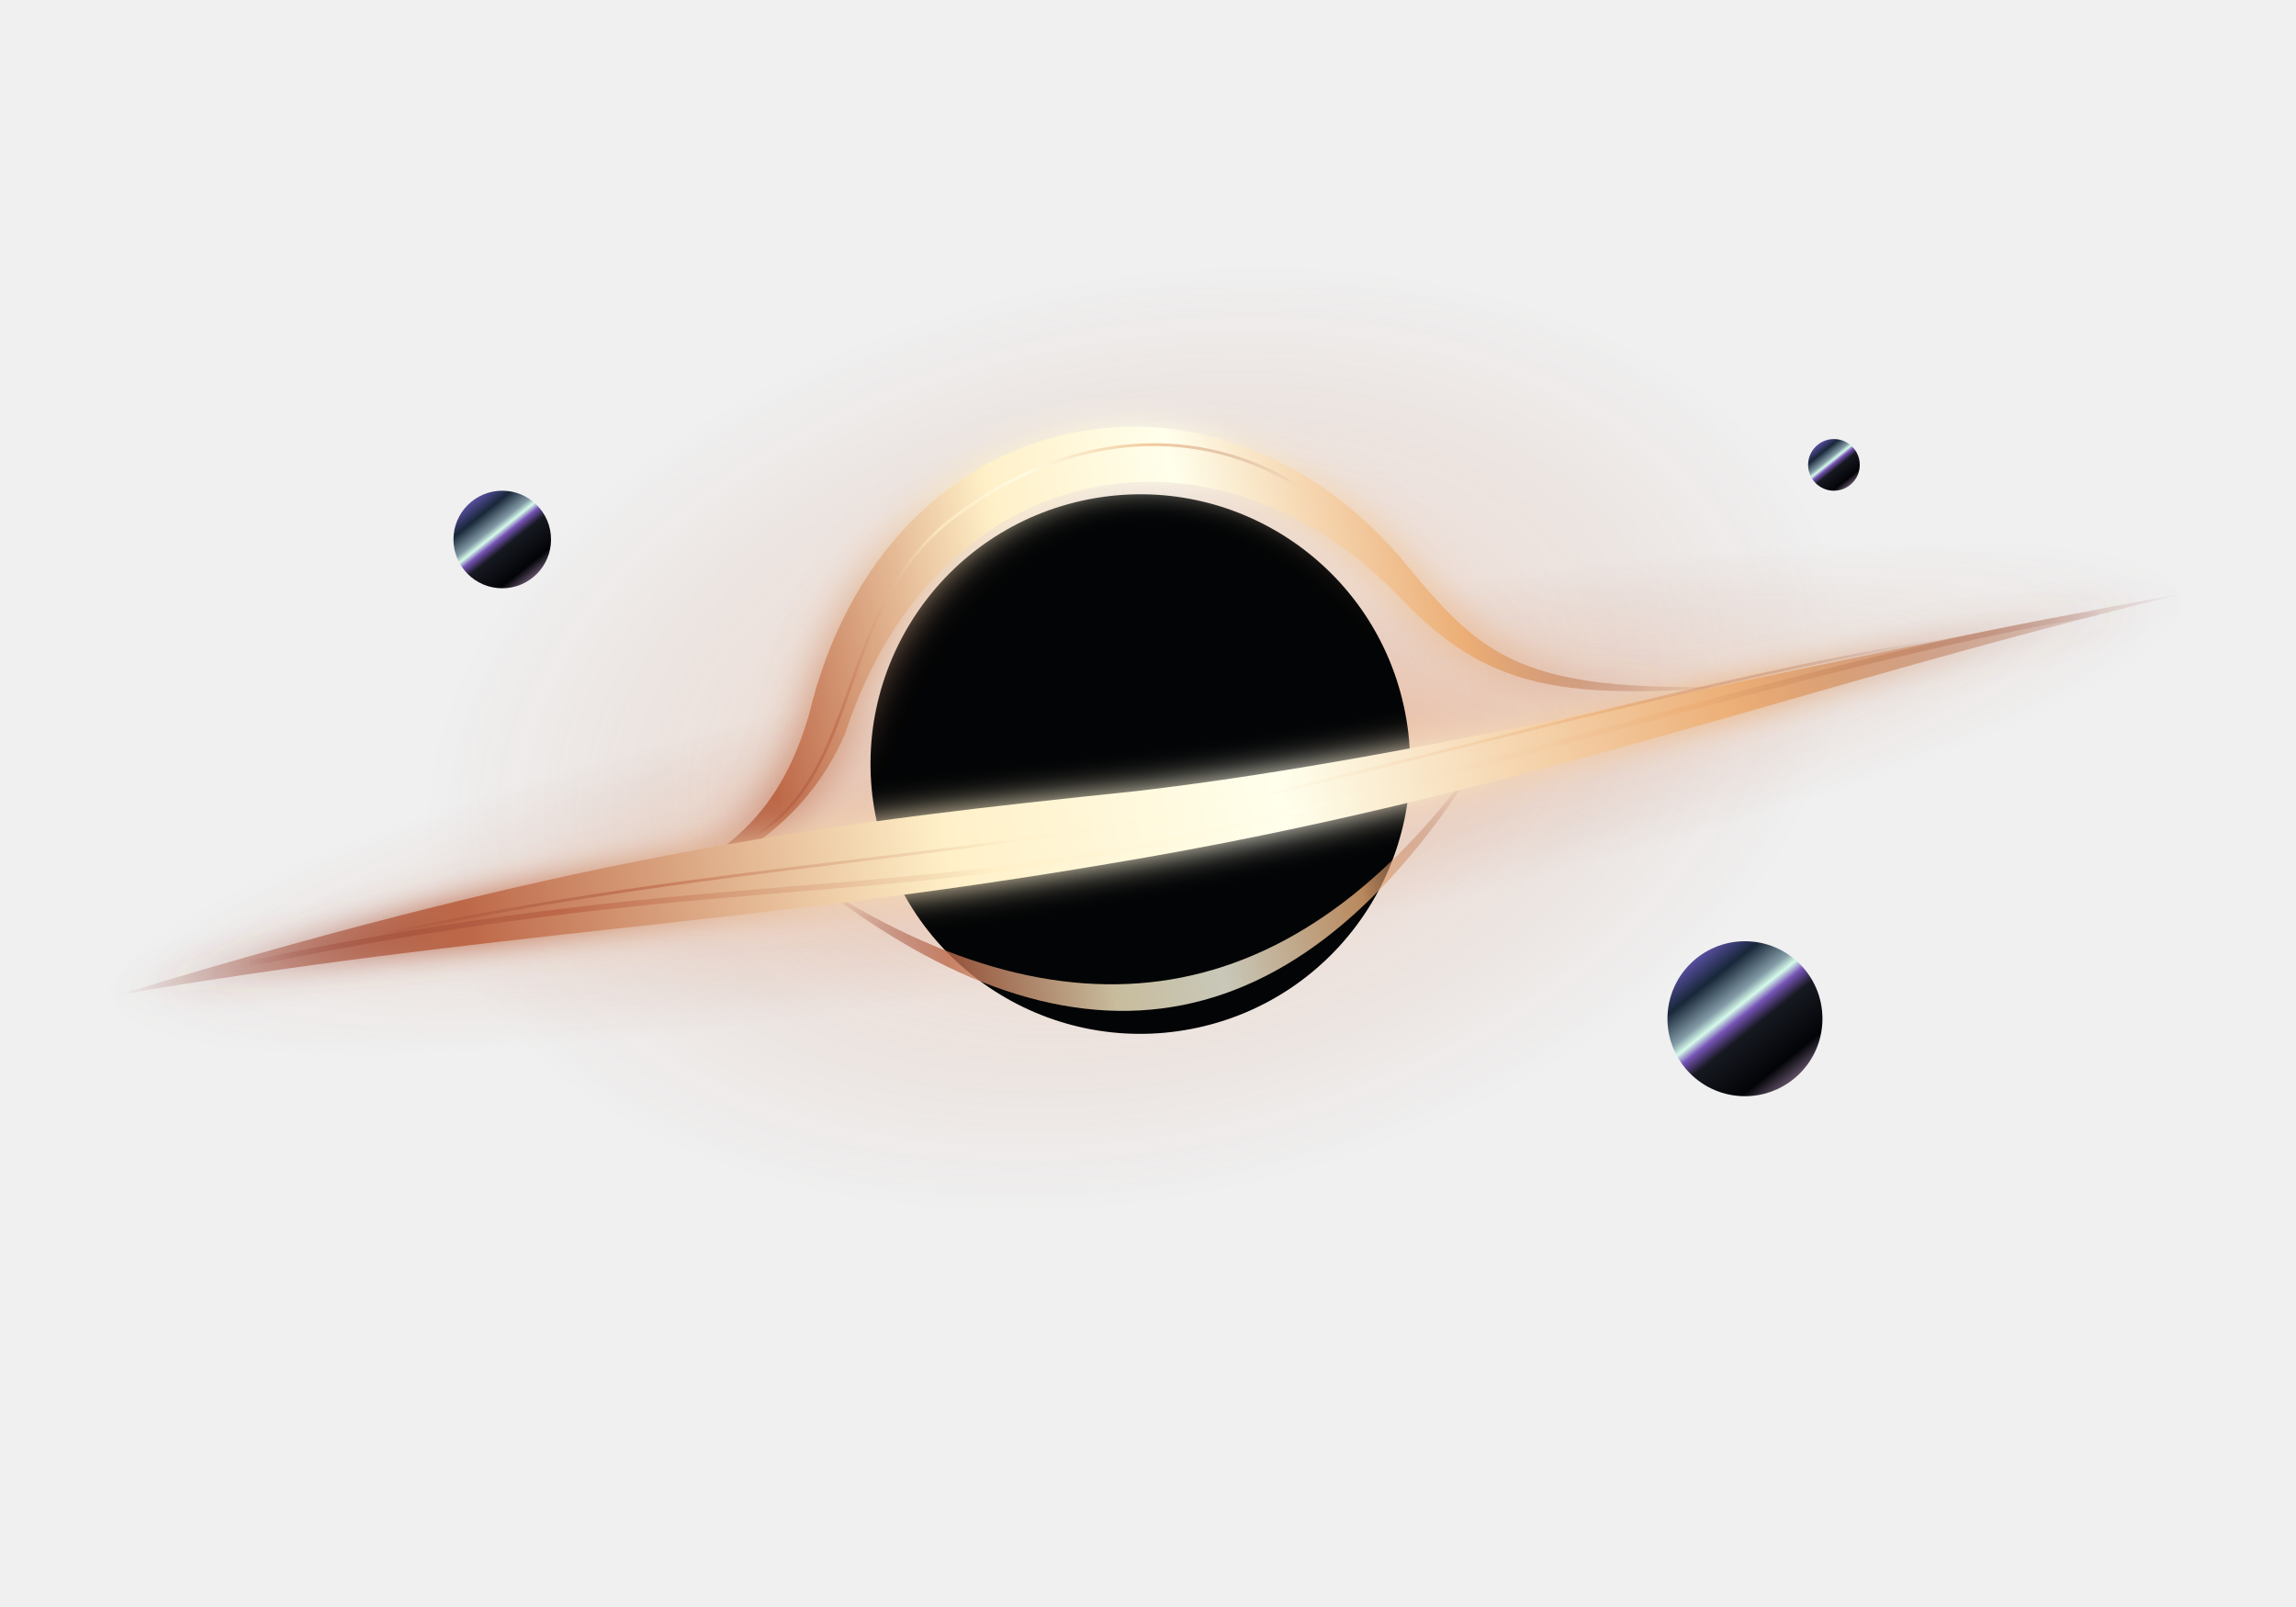
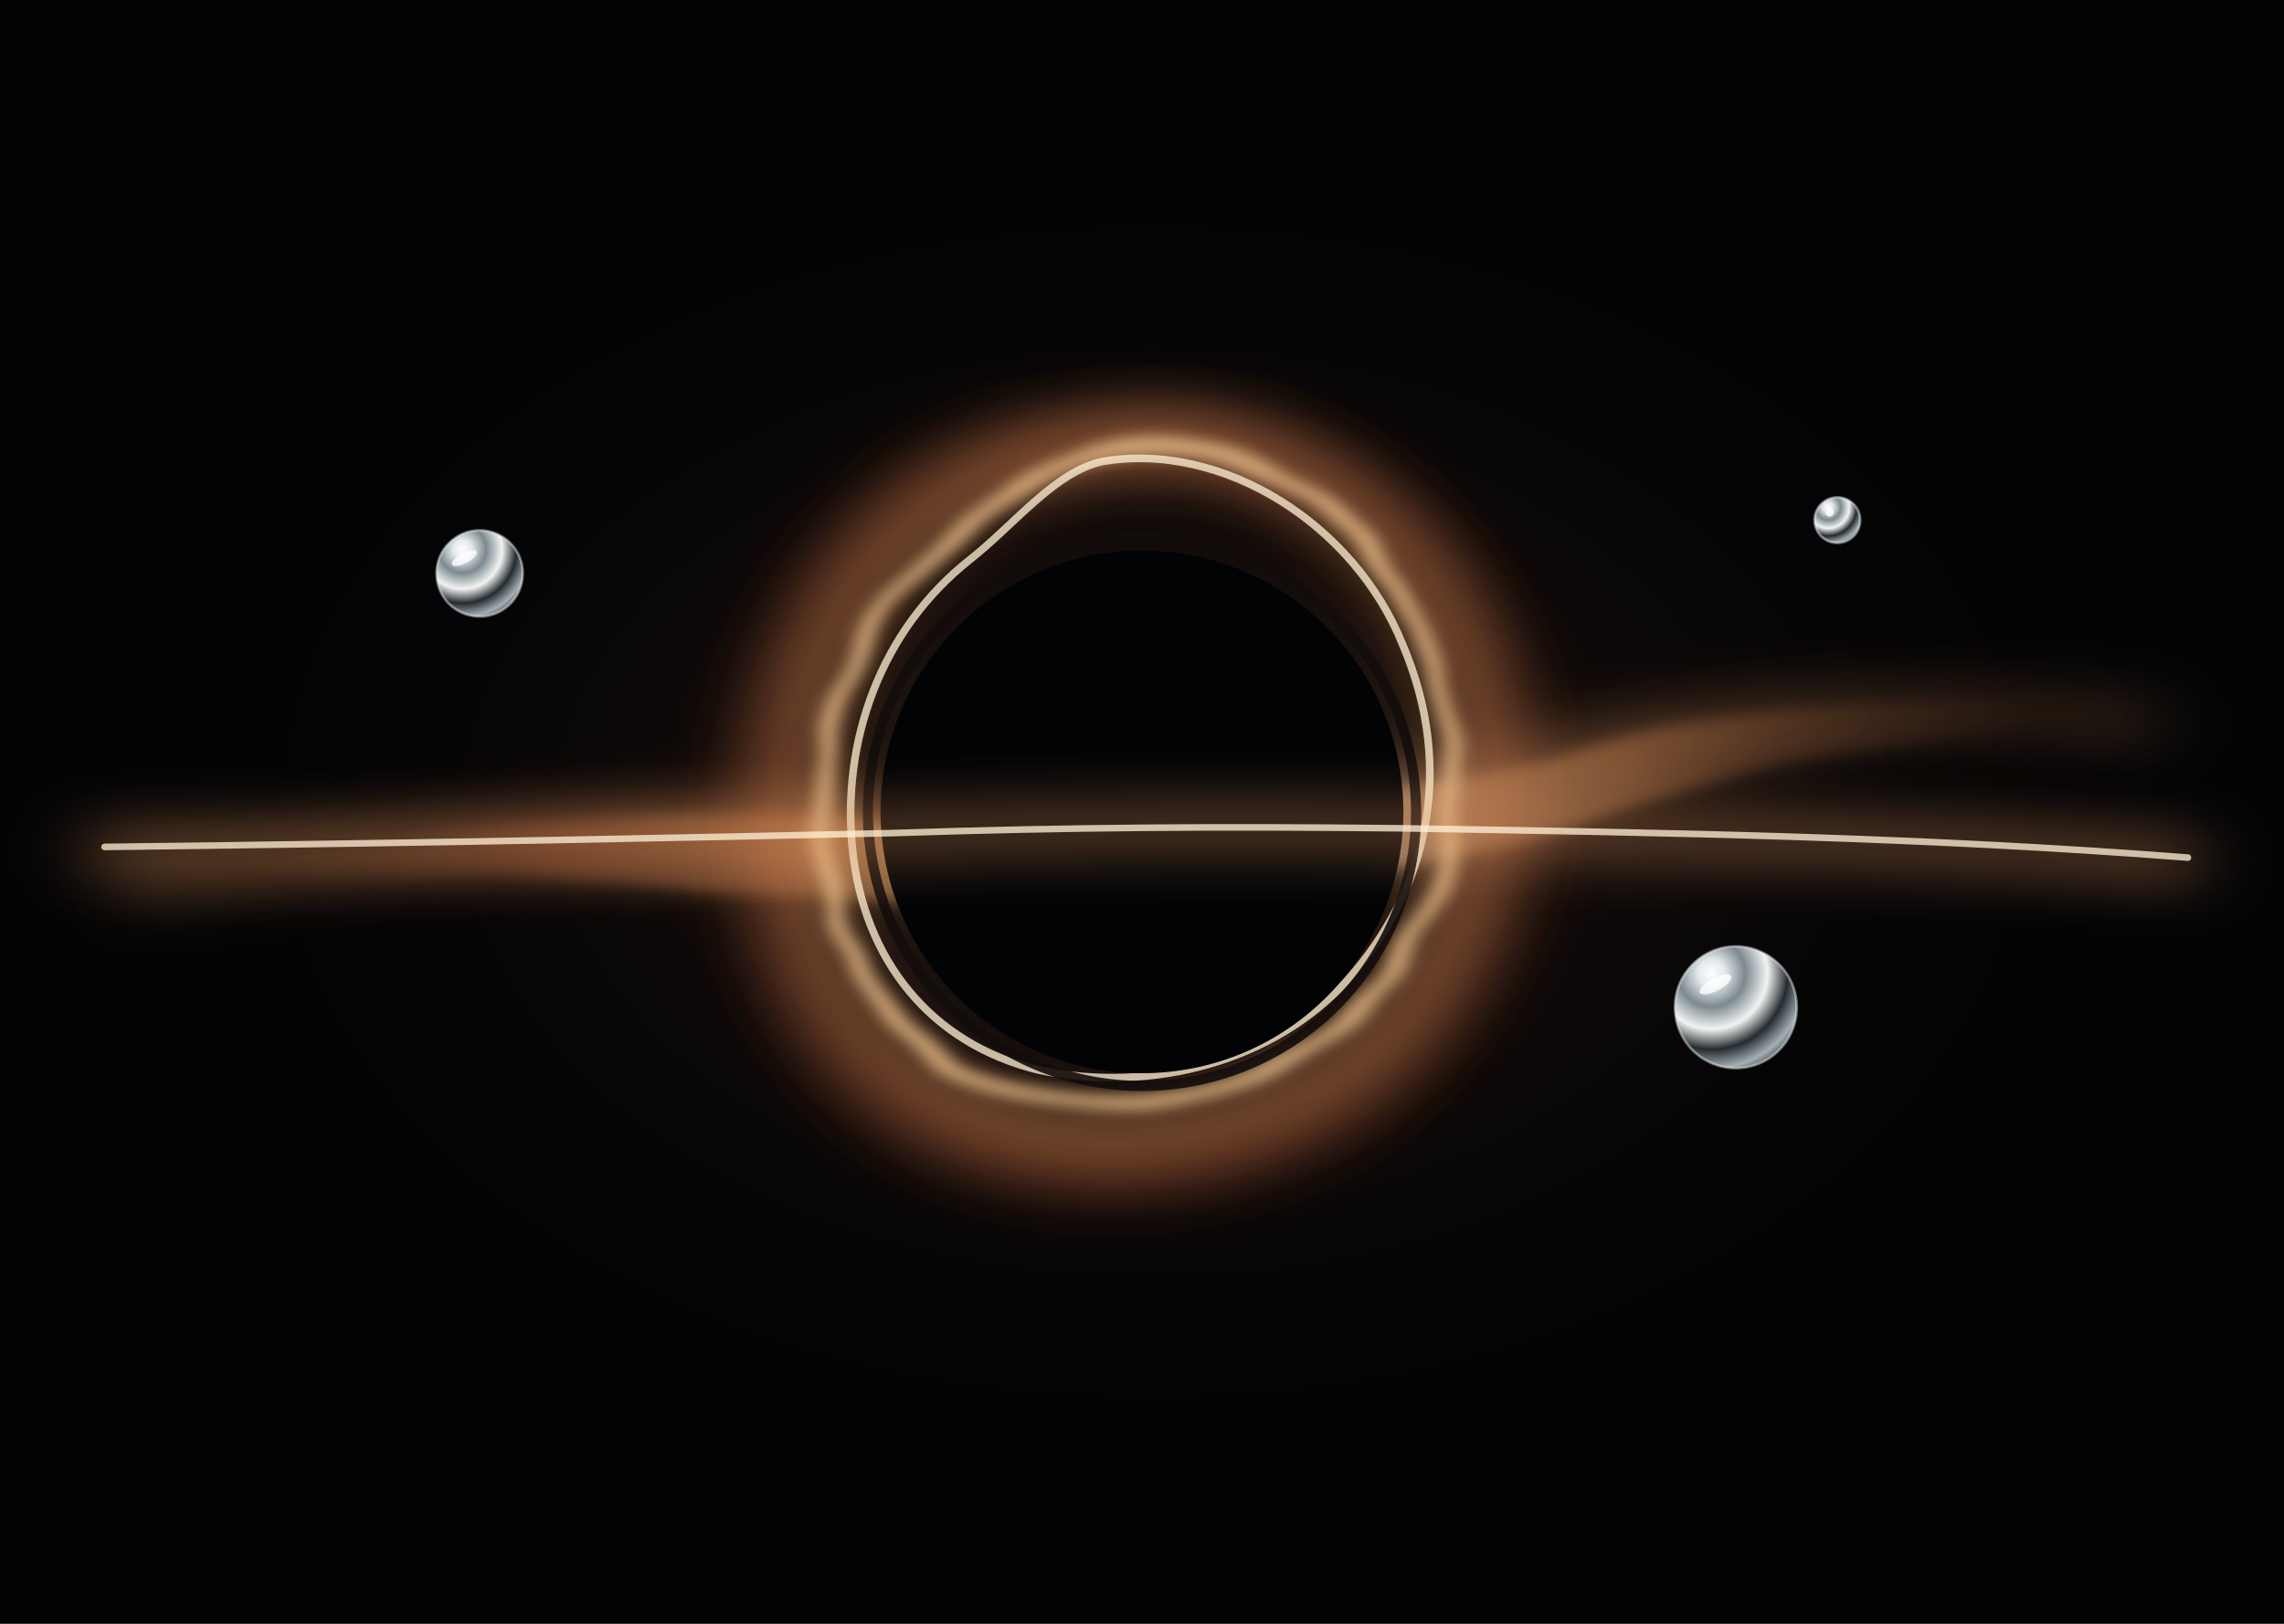
- <svg xmlns="http://www.w3.org/2000/svg" viewBox="0 0 800 560">
+ <svg xmlns="http://www.w3.org/2000/svg" viewBox="0 0 900 640" fill="none">
  <defs>
-     <radialGradient id="a">
-       <stop stop-color="#eea269" stop-opacity=".42" />
-       <stop offset=".52" stop-color="#d97845" stop-opacity=".14" />
-       <stop offset="1" stop-color="#a45941" stop-opacity="0" />
+     <radialGradient id="aura">
+       <stop stop-color="#F8C38E" stop-opacity=".2" />
+       <stop offset=".42" stop-color="#B9673D" stop-opacity=".075" />
+       <stop offset="1" stop-color="#0A0C10" stop-opacity="0" />
    </radialGradient>
-     <linearGradient id="g">
-       <stop stop-color="#812c25" stop-opacity="0" />
-       <stop offset=".17" stop-color="#bd6848" />
-       <stop offset=".4" stop-color="#fff0c8" />
-       <stop offset=".56" stop-color="#ffffec" />
-       <stop offset=".78" stop-color="#ecae76" />
-       <stop offset="1" stop-color="#8a4339" stop-opacity="0" />
+     <linearGradient id="plasma" x1="92" y1="376" x2="804" y2="260" gradientUnits="userSpaceOnUse">
+       <stop stop-color="#401C19" stop-opacity="0" />
+       <stop offset=".18" stop-color="#B95D39" stop-opacity=".58" />
+       <stop offset=".38" stop-color="#F3B979" stop-opacity=".92" />
+       <stop offset=".49" stop-color="#FFF4D7" />
+       <stop offset=".58" stop-color="#F3E4C8" />
+       <stop offset=".76" stop-color="#D28A55" stop-opacity=".82" />
+       <stop offset="1" stop-color="#643024" stop-opacity="0" />
    </linearGradient>
-     <linearGradient id="o" x2=".8" y2="1" gradientUnits="objectBoundingBox">
-       <stop stop-color="#ffe9c4" />
-       <stop offset=".13" stop-color="#6557b6" />
-       <stop offset=".29" stop-color="#182739" />
-       <stop offset=".43" stop-color="#849ca7" />
-       <stop offset=".48" stop-color="#d6fbea" />
-       <stop offset=".53" stop-color="#7754b7" />
-       <stop offset=".61" stop-color="#171921" />
-       <stop offset=".84" stop-color="#020407" />
-       <stop offset="1" stop-color="#987c9e" />
+     <linearGradient id="lens" x1="316" y1="158" x2="586" y2="494" gradientUnits="userSpaceOnUse">
+       <stop stop-color="#FFF3D9" />
+       <stop offset=".32" stop-color="#F3BF83" />
+       <stop offset=".66" stop-color="#9A5034" />
+       <stop offset="1" stop-color="#15161A" />
    </linearGradient>
-     <filter id="blur" x="-40%" y="-80%" width="180%" height="260%">
-       <feGaussianBlur stdDeviation="7" />
+     <radialGradient id="silver" cx=".3" cy=".22" r=".92">
+       <stop stop-color="white" />
+       <stop offset=".12" stop-color="#E3E9EB" />
+       <stop offset=".3" stop-color="#7C898F" />
+       <stop offset=".5" stop-color="#F2F4F2" />
+       <stop offset=".68" stop-color="#252B30" />
+       <stop offset=".85" stop-color="#A4B0B5" />
+       <stop offset="1" stop-color="#171B1F" />
+     </radialGradient>
+     <filter id="soft" x="-30%" y="-100%" width="160%" height="300%">
+       <feGaussianBlur stdDeviation="13" />
    </filter>
-     <path id="arch" d="M204 279C254 274 275 256 290 227C337 124 454 124 504 215C524 252 535 267 609 279C544 272 522 261 499 225C450 150 352 145 301 236C282 264 249 279 204 279Z" />
-     <path id="belt" d="M35 277C209 259 295 266 397 275C502 283 626 275 769 277C632 283 526 302 382 298C256 295 166 280 35 277Z" />
+     <filter id="mist" x="-20%" y="-30%" width="140%" height="160%">
+       <feTurbulence type="fractalNoise" baseFrequency=".009 .035" numOctaves="2" seed="8" result="noise" />
+       <feDisplacementMap in="SourceGraphic" in2="noise" scale="11" xChannelSelector="R" yChannelSelector="G" />
+       <feGaussianBlur stdDeviation="3" />
+     </filter>
  </defs>
-   <g transform="rotate(-11 400 280)">
-     <ellipse cx="400" cy="257" rx="250" ry="160" fill="url(#a)" />
-     <ellipse cx="400" cy="278" rx="368" ry="57" fill="url(#a)" />
-     <circle cx="400" cy="266" r="94" fill="#030405" />
-     <g fill="url(#g)">
-       <use href="#arch" filter="url(#blur)" />
-       <use href="#arch" />
-       <path d="M280 284Q397 419 520 283Q400 400 280 284Z" opacity=".78" />
-       <use href="#belt" filter="url(#blur)" />
-       <use href="#belt" />
-     </g>
-     <g fill="none" stroke="url(#g)" stroke-linecap="round">
-       <path d="M83 275C240 273 302 297 414 294S648 275 737 278" stroke-width="2" />
-       <path d="M125 274C248 271 345 289 438 285S616 274 687 277" opacity=".7" />
-       <path d="M263 265C305 250 306 192 353 169S444 155 472 181" opacity=".65" />
-     </g>
+   <rect width="900" height="640" fill="#030305" />
+   <ellipse cx="454" cy="320" rx="382" ry="256" fill="url(#aura)" />
+   <g transform="rotate(-6 450 320)">
+     <path d="M48 310C167 285 260 294 354 306C451 319 532 321 622 306C711 291 779 301 854 328C745 309 667 329 584 343C482 359 397 349 320 334C228 316 145 305 48 310Z" fill="url(#plasma)" opacity=".34" filter="url(#soft)" />
+     <path d="M45 309C167 295 260 301 355 313C451 325 532 328 623 313C711 299 781 306 854 327C748 315 665 336 582 349C480 365 395 355 318 339C224 320 143 309 45 309Z" fill="url(#plasma)" opacity=".48" filter="url(#mist)" />
+     <path d="M52 307C173 302 264 309 356 320C450 332 534 335 624 320C711 306 777 311 849 327" stroke="#CB824D" stroke-opacity=".34" stroke-width="12" stroke-linecap="round" filter="url(#soft)" />
+     <path d="M450 173C511 170 567 211 584 265C604 325 581 385 541 422C505 457 440 466 386 448C332 430 303 382 304 323C305 264 334 210 383 185C404 175 428 172 450 173Z" fill="none" stroke="#9C4B2C" stroke-opacity=".5" stroke-width="25" stroke-linejoin="round" filter="url(#soft)" />
+     <path d="M450 174C507 170 560 210 577 264C596 322 578 377 539 413C503 445 441 455 390 438C340 421 314 377 314 323C314 269 340 218 385 193C405 181 428 175 450 174Z" fill="none" stroke="#E29A5E" stroke-opacity=".62" stroke-width="14" stroke-linejoin="round" filter="url(#soft)" />
+     <path d="M450 177C503 174 554 213 568 264C585 319 568 369 531 403C497 434 442 443 394 427C348 411 324 371 324 323C324 275 347 229 389 204C407 192 429 179 450 177Z" fill="none" stroke="#F2C58F" stroke-opacity=".76" stroke-width="7" stroke-linejoin="round" filter="url(#mist)" />
+     <path d="M449 181C497 178 545 216 559 265C575 317 558 363 524 394C492 423 443 431 399 417C357 402 335 366 335 323C335 280 355 238 393 214C412 202 430 183 449 181Z" fill="none" stroke="#FFF0D4" stroke-opacity=".76" stroke-width="3" stroke-linejoin="round" />
+     <circle cx="450" cy="320" r="103" fill="#020305" />
+     <circle cx="450" cy="320" r="108" stroke="#120D0C" stroke-opacity=".9" stroke-width="4" />
+     <path d="M39 292C171 303 280 313 351 318C418 323 477 328 549 337C656 351 755 363 858 382" stroke="#D58D55" stroke-opacity=".72" stroke-width="11" stroke-linecap="round" filter="url(#soft)" />
+     <path d="M42 291C171 303 278 312 351 318C421 323 481 329 550 337C657 350 755 362 858 381" stroke="#FFF0D6" stroke-opacity=".76" stroke-width="2.6" stroke-linecap="round" />
  </g>
-   <g fill="url(#o)">
-     <circle cx="175" cy="188" r="17" />
-     <circle cx="608" cy="355" r="27" />
-     <circle cx="639" cy="162" r="9" />
+   <g fill="url(#silver)" stroke="#E8EEF0" stroke-opacity=".48">
+     <circle cx="189" cy="226" r="17" />
+     <circle cx="684" cy="397" r="24" />
+     <circle cx="724" cy="205" r="9" />
+   </g>
+   <g fill="#FFF" opacity=".78">
+     <ellipse cx="183" cy="220" rx="5.5" ry="2" transform="rotate(-28 183 220)" />
+     <ellipse cx="676" cy="388" rx="7" ry="2.5" transform="rotate(-28 676 388)" />
+     <circle cx="721" cy="202" r="1.6" />
  </g>
</svg>
